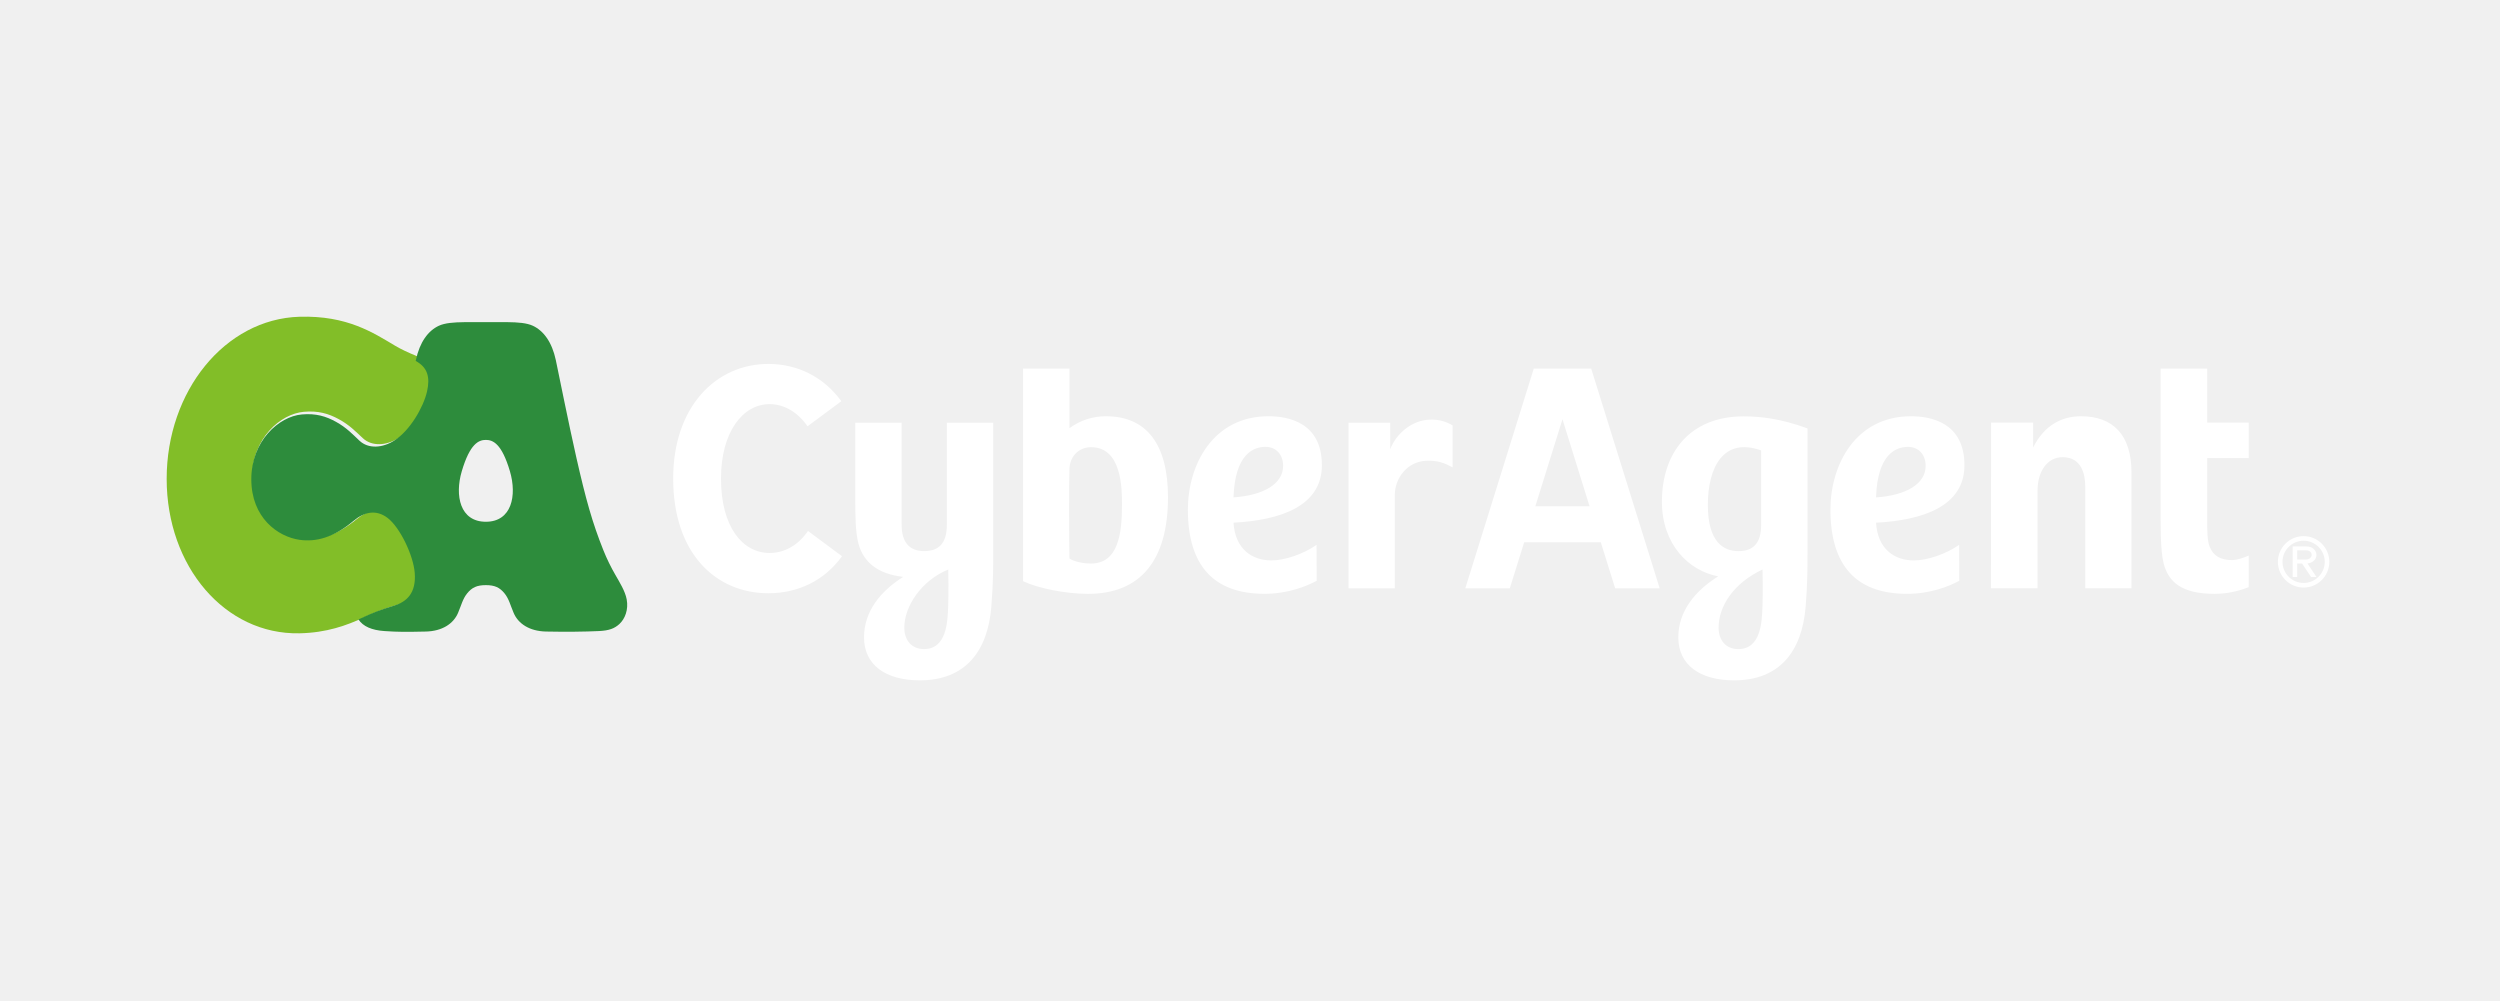
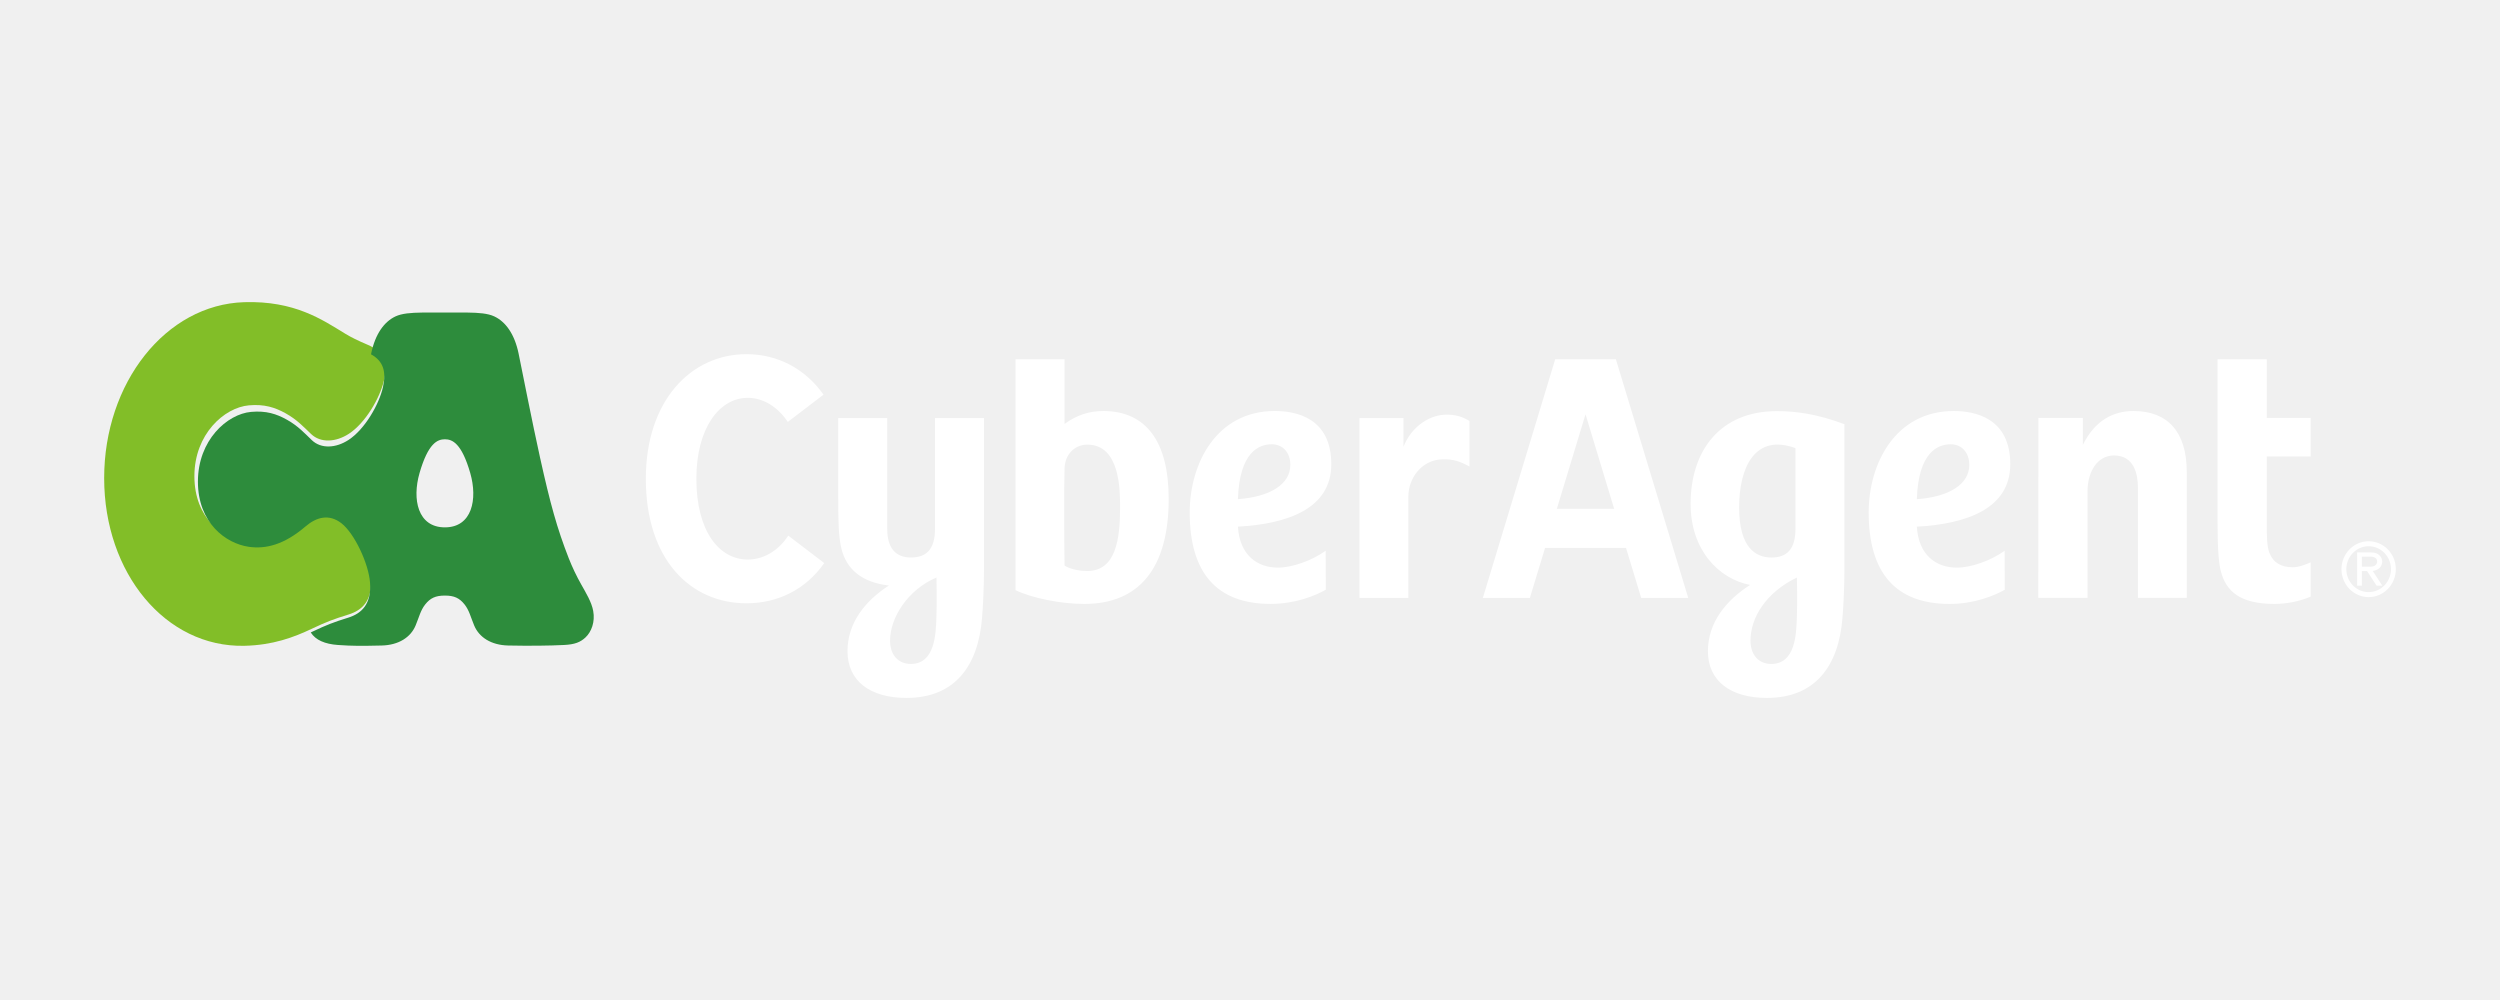
- <svg xmlns="http://www.w3.org/2000/svg" width="300" height="120" viewBox="0 0 300 120">
+ <svg xmlns="http://www.w3.org/2000/svg" width="240" height="96" viewBox="0 0 240 96">
  <g fill-rule="nonzero" fill="none">
-     <path d="M46.998 61.928c-1.422-1.063-2.885-.712-4.184.36-2.473 2.045-4.625 2.568-6.612 2.29-2.68-.373-5.936-2.671-5.936-7.329 0-4.656 3.402-7.59 6.197-7.834 1.745-.152 2.968.223 4.193.886 1.3.704 2.071 1.53 2.894 2.29 1.082 1 2.8.902 4.273-.02 1.923-1.207 3.577-4.022 4.02-5.937.437-1.894 0-3.14-1.836-3.903-1.145-.475-1.911-.838-2.601-1.249-2.602-1.541-5.737-3.643-11.467-3.472C26.994 38.278 20 46.944 20 57.46c0 10.515 6.993 18.719 15.94 18.537 3.252-.068 5.633-.938 7.689-1.885 1.638-.755 2.428-1.049 4.163-1.57 1.573-.475 2.73-1.531 2.544-3.95-.16-2.124-1.81-5.522-3.337-6.666" fill="#82BE28" />
-     <path d="M58.302 62.611c-3.099 0-3.752-3.129-2.889-6.06.985-3.336 2.045-3.762 2.889-3.762.842 0 1.905.426 2.888 3.761.863 2.932.21 6.061-2.889 6.061m16.902 9.314c-.184-.999-.861-2.065-1.35-2.924a23.06 23.06 0 0 1-1.438-2.948c-1.333-3.332-2.105-6.083-3.262-11.187-.934-4.123-2.055-9.762-2.454-11.648-.463-2.18-1.485-3.54-2.764-4.13-.728-.335-1.77-.415-3.034-.43-.935-.008-1.753-.006-2.6-.006-.845 0-1.662-.001-2.598.007-1.267.015-2.306.095-3.035.43-1.28.589-2.302 1.95-2.764 4.13l-.02.096c1.425.766 1.75 1.946 1.36 3.661-.433 1.901-2.05 4.694-3.93 5.89-1.438.915-3.116 1.012-4.175.02-.804-.755-1.558-1.574-2.827-2.272-1.196-.659-2.392-1.031-4.097-.88-2.731.243-6.058 3.156-6.058 7.774 0 4.62 3.18 6.901 5.801 7.272 1.94.273 4.045-.245 6.461-2.273 1.267-1.064 2.7-1.413 4.089-.358 1.492 1.134 3.103 4.505 3.262 6.614.18 2.4-.949 3.448-2.487 3.917-1.696.518-2.466.81-4.069 1.557-.063.034-.133.061-.2.093.55.847 1.616 1.295 3.108 1.397 1.698.116 2.606.11 4.966.059 1.955-.044 3.32-.922 3.877-2.237.4-.943.561-1.68 1.089-2.337.581-.721 1.183-.996 2.247-.996 1.063 0 1.663.275 2.247.996.53.657.688 1.394 1.09 2.337.557 1.315 1.922 2.192 3.876 2.236 2.361.05 4.734.022 6.358-.058 1.224-.059 1.865-.306 2.45-.84.678-.622 1.112-1.728.881-2.961" fill="#2D8C3C" />
-     <path d="M276.433 69.955a2.537 2.537 0 0 1-2.534-2.532 2.537 2.537 0 0 1 2.534-2.536 2.538 2.538 0 0 1 2.536 2.536 2.538 2.538 0 0 1-2.536 2.532zm0-5.62a3.091 3.091 0 0 0-3.087 3.088 3.09 3.09 0 0 0 3.087 3.085 3.09 3.09 0 0 0 3.087-3.085 3.09 3.09 0 0 0-3.087-3.088zm-.769 1.705h1.04c.2 0 .37.049.5.146.13.093.193.222.193.392 0 .158-.048.259-.185.39-.124.12-.315.177-.57.177h-.978V66.04zm2.133 1.1a.988.988 0 0 0 .176-.556c0-.249-.102-.484-.313-.694-.207-.211-.532-.321-.957-.321h-1.58v3.672h.542v-1.613h.588l1.08 1.612h.647l-1.085-1.625c.495-.05.806-.327.9-.475h.002zM171.492 50.359c1.23-.058 2.081.254 2.823.69v5.034c-.983-.52-1.816-.871-3.245-.787-2.19.13-3.694 2.063-3.694 4.11V70.6h-5.551V50.73h4.997v3.175c.78-1.976 2.668-3.452 4.67-3.545v-.001zm12.749 10.39l3.256-10.44 3.249 10.44h-6.505zm-.19-16.512L175.836 70.6h5.34l1.726-5.526h9.194l1.725 5.526h5.342l-8.218-26.364h-6.892v.001zm41.072 15.452c.172-5.212 2.398-6.064 3.841-6.064 1.265 0 2.114.918 2.114 2.285 0 2.138-2.3 3.526-5.954 3.78zm10.61-3.86c0-5.12-4.023-5.879-6.41-5.879-6.65 0-9.67 5.81-9.67 11.213 0 6.698 3.091 10.098 9.194 10.098 2.792 0 5.032-.897 6.262-1.566l-.017-4.307c-1.553 1.086-3.797 1.864-5.423 1.864-2.303 0-4.351-1.337-4.544-4.527 5.672-.3 10.608-1.999 10.608-6.897zm-24.236 16.924c-.063 1.87-.178 5.138-2.91 5.138-1.43 0-2.356-1.01-2.356-2.572 0-2.56 1.78-5.337 5.267-6.973h.005c.013.527.06 2.539-.004 4.407h-.002zm-6.556-12.15c0-4.519 1.865-8.18 6.397-6.55v8.92c0 2.27-1.001 3.162-2.727 3.162-1.727 0-3.669-1.012-3.669-5.533zm11.96-9.196c-3.228-1.176-5.647-1.444-7.677-1.444-6.39 0-9.794 4.309-9.794 10.25 0 5.081 3.187 8.28 6.757 8.948-2.769 1.73-4.79 4.179-4.79 7.32 0 3.308 2.593 5.161 6.697 5.161 5.515 0 8.15-3.551 8.581-8.821.243-2.945.225-5.197.225-6.317V51.407zm47.962-.694h4.983v4.255h-4.983v7.339c0 1.364-.002 2.55.301 3.314.428 1.075 1.32 1.59 2.653 1.59.686 0 1.515-.318 2.03-.547l-.003 3.791a11.032 11.032 0 0 1-4.096.806c-3.967 0-5.527-1.429-6.112-3.653-.412-1.574-.363-4.781-.363-7.62V44.236h5.59v6.477zM130.89 67.626c-.714 0-1.898-.174-2.555-.604-.045-1.966-.076-9.008 0-10.785.061-1.472 1.112-2.574 2.594-2.574 3.71 0 3.71 5.026 3.71 6.918 0 3.48-.448 7.045-3.748 7.045zm1.831-17.677c-1.595 0-3.056.47-4.388 1.43v-7.143h-5.568V69.74c1.818.863 5.14 1.522 7.804 1.522 6.278 0 9.59-4.01 9.59-11.59 0-6.36-2.573-9.722-7.44-9.722h.002zm123.057 6.74v13.903h-5.548V58.397c0-1.422-.403-3.536-2.717-3.536-1.888 0-3.006 1.777-3.006 3.983v11.75h-5.593l.015-19.881h5.046v2.981c1.369-2.703 3.457-3.744 5.75-3.744 3.853 0 6.053 2.268 6.053 6.74zM113.78 72.753c-.063 1.87-.179 5.137-2.908 5.137-1.432 0-2.356-1.01-2.356-2.572 0-2.56 2.044-5.644 5.264-6.972h.008c.009.526.06 2.538-.008 4.407zm5.408-22.024h-5.566v12.244c0 2.27-1 3.16-2.728 3.16-1.723 0-2.698-1.018-2.698-3.16V50.728h-5.565v8.908c0 2.187.02 4.244.378 5.586.587 2.189 2.262 3.65 5.372 4.003-2.721 1.72-4.698 4.146-4.698 7.256 0 3.308 2.592 5.161 6.695 5.161 5.512 0 8.148-3.552 8.583-8.822.242-2.945.224-5.197.224-6.316V50.73l.003-.003zM96.96 63.716l4.08 3.03c-2.1 2.923-5.272 4.444-8.825 4.444-6.314 0-11.434-4.767-11.434-13.763 0-8.612 5.12-13.756 11.433-13.756 3.507 0 6.652 1.585 8.745 4.474l-4.054 3.01c-1.18-1.714-2.836-2.66-4.55-2.66-3.219 0-5.836 3.343-5.836 8.933 0 5.842 2.617 8.93 5.837 8.93 1.737 0 3.42-.9 4.6-2.64l.004-.002zm51.061-4.03c.174-5.211 2.398-6.063 3.839-6.063 1.265 0 2.114.918 2.114 2.284 0 2.138-2.304 3.526-5.952 3.78zm10.604-3.86c0-5.12-4.011-5.878-6.406-5.878-6.648 0-9.673 5.81-9.673 11.213 0 6.697 3.097 10.097 9.192 10.097 2.798 0 5.034-.897 6.265-1.565l-.017-4.307c-1.554 1.085-3.796 1.863-5.417 1.863-2.305 0-4.35-1.337-4.547-4.527 5.67-.3 10.604-1.999 10.604-6.896h-.001z" fill="#FFF" />
+     <path d="M32.78 49.78c-1.2-.924-2.434-.619-3.53.312-2.087 1.776-3.903 2.23-5.58 1.989-2.26-.324-5.008-2.32-5.008-6.365 0-4.043 2.87-6.591 5.229-6.803 1.472-.132 2.504.194 3.538.77 1.097.61 1.747 1.328 2.442 1.988.913.868 2.362.783 3.605-.017 1.623-1.049 3.018-3.493 3.392-5.156.369-1.645 0-2.727-1.55-3.39-.965-.412-1.612-.727-2.194-1.084-2.195-1.339-4.84-3.164-9.675-3.015C15.9 29.24 10 36.767 10 45.899c0 9.132 5.9 16.256 13.45 16.098 2.744-.059 4.753-.814 6.487-1.637 1.382-.655 2.049-.91 3.513-1.363 1.327-.412 2.303-1.33 2.146-3.43-.135-1.845-1.527-4.796-2.815-5.79" fill="#82BE28" />
+     <path d="M42.71 50.627c-2.611 0-3.161-2.694-2.434-5.217.83-2.872 1.723-3.239 2.434-3.239.709 0 1.604.367 2.433 3.238.727 2.524.176 5.218-2.434 5.218m14.238 8.019c-.155-.86-.725-1.778-1.137-2.517a20.04 20.04 0 0 1-1.211-2.538c-1.123-2.869-1.774-5.237-2.748-9.632-.787-3.55-1.731-8.404-2.068-10.028-.39-1.877-1.25-3.047-2.328-3.555-.613-.289-1.491-.358-2.556-.37-.788-.008-1.477-.006-2.19-.006-.712 0-1.4 0-2.189.006-1.067.013-1.942.082-2.556.37-1.079.508-1.94 1.68-2.329 3.556l-.017.083c1.2.66 1.474 1.675 1.146 3.152-.365 1.636-1.727 4.04-3.31 5.07-1.212.788-2.626.872-3.518.018-.677-.65-1.312-1.355-2.381-1.956-1.008-.568-2.015-.888-3.452-.758-2.3.21-5.103 2.717-5.103 6.693 0 3.977 2.679 5.941 4.887 6.26 1.634.236 3.407-.21 5.443-1.956 1.067-.916 2.274-1.217 3.444-.308 1.257.976 2.614 3.878 2.748 5.694.152 2.066-.8 2.968-2.095 3.372-1.429.446-2.077.697-3.428 1.34-.053.03-.112.053-.168.08.463.73 1.361 1.115 2.618 1.203 1.43.1 2.195.095 4.184.051 1.646-.038 2.796-.794 3.266-1.926.337-.812.472-1.446.917-2.012.49-.62.997-.857 1.893-.857.895 0 1.4.236 1.893.857.446.566.58 1.2.918 2.012.47 1.132 1.62 1.887 3.265 1.925 1.99.043 3.988.02 5.356-.05 1.031-.05 1.571-.263 2.064-.723.571-.535.937-1.488.742-2.55" fill="#2D8C3C" />
+     <path d="M227.39 56.843c-1.181-.001-2.14-.986-2.142-2.2 0-1.217.96-2.203 2.142-2.205 1.184.001 2.143.988 2.144 2.204-.003 1.216-.961 2.2-2.144 2.201zm0-4.884c-1.44.002-2.608 1.202-2.61 2.683.003 1.48 1.17 2.68 2.61 2.682 1.44-.002 2.608-1.201 2.61-2.682 0-1.481-1.169-2.682-2.61-2.683zm-.65 1.482h.88a.68.68 0 0 1 .422.126c.11.081.163.193.163.341 0 .137-.04.225-.156.34-.105.103-.266.153-.482.153h-.827v-.96zm1.803.956a.875.875 0 0 0 .15-.484.849.849 0 0 0-.265-.603c-.175-.183-.45-.279-.81-.279h-1.335v3.191h.458v-1.401h.497l.913 1.4h.547l-.917-1.412c.418-.043.681-.284.76-.412h.002zm-89.862-14.585c1.04-.05 1.759.221 2.386.6v4.375c-.83-.452-1.535-.757-2.743-.684-1.851.113-3.123 1.793-3.123 3.572v9.729h-4.692v-17.27h4.224v2.76c.66-1.717 2.255-3 3.948-3.08v-.002zm10.777 9.03l2.752-9.073 2.747 9.073h-5.5zm-.16-14.35l-6.945 22.912h4.514l1.459-4.803h7.772l1.458 4.803h4.516l-6.947-22.913H149.297zm34.719 13.429c.145-4.53 2.027-5.27 3.247-5.27 1.069 0 1.787.798 1.787 1.986 0 1.858-1.945 3.064-5.034 3.285v-.001zm8.969-3.355c0-4.45-3.401-5.109-5.419-5.109-5.621 0-8.174 5.05-8.174 9.745 0 5.821 2.613 8.776 7.772 8.776 2.36 0 4.253-.78 5.293-1.361l-.014-3.743c-1.313.944-3.21 1.62-4.585 1.62-1.946 0-3.678-1.162-3.84-3.934 4.794-.261 8.967-1.738 8.967-5.995v.001zm-20.488 14.709c-.053 1.625-.15 4.465-2.46 4.465-1.209 0-1.991-.878-1.991-2.235 0-2.225 1.504-4.639 4.452-6.06h.004c.011.458.05 2.206-.003 3.83h-.002zm-5.542-10.56c0-3.927 1.577-7.109 5.408-5.692v7.752c0 1.973-.846 2.748-2.305 2.748-1.46 0-3.102-.88-3.102-4.809v.001zm10.11-7.992c-2.728-1.022-4.773-1.255-6.49-1.255-5.401 0-8.278 3.745-8.278 8.908 0 4.416 2.694 7.196 5.711 7.777-2.34 1.503-4.049 3.632-4.049 6.362 0 2.875 2.192 4.485 5.661 4.485 4.662 0 6.89-3.086 7.254-7.666.206-2.56.19-4.517.19-5.49v-13.12h.001zm40.544-.603h4.212v3.698h-4.212v6.378c0 1.186-.002 2.216.254 2.88.362.935 1.116 1.382 2.243 1.382.58 0 1.28-.276 1.716-.475l-.002 3.295a9.104 9.104 0 0 1-3.463.7c-3.353 0-4.672-1.242-5.167-3.175-.348-1.368-.306-4.155-.306-6.622V34.49h4.725v5.63zM104.359 54.82c-.604 0-1.605-.151-2.16-.525-.038-1.709-.064-7.829 0-9.373.051-1.28.94-2.237 2.193-2.237 3.136 0 3.136 4.368 3.136 6.012 0 3.025-.379 6.123-3.169 6.123zm1.547-15.363c-1.348 0-2.583.409-3.709 1.243V34.49H97.49v22.165c1.537.75 4.345 1.323 6.597 1.323 5.307 0 8.107-3.485 8.107-10.073 0-5.527-2.175-8.449-6.29-8.449h.002zm104.024 5.858v12.083h-4.69V46.798c0-1.236-.34-3.073-2.296-3.073-1.596 0-2.542 1.544-2.542 3.462v10.211h-4.727l.012-17.278h4.266v2.59c1.157-2.348 2.922-3.253 4.86-3.253 3.257 0 5.117 1.971 5.117 5.858v-.001zM89.895 59.274c-.053 1.626-.151 4.465-2.458 4.465-1.21 0-1.992-.878-1.992-2.235 0-2.225 1.728-4.905 4.45-6.06h.007c.007.458.05 2.206-.007 3.83zm4.572-19.14H89.76v10.641c0 1.973-.845 2.746-2.306 2.746-1.456 0-2.28-.884-2.28-2.746V40.133H80.47v7.742c0 1.9.017 3.688.32 4.855.496 1.902 1.912 3.172 4.541 3.479-2.3 1.494-3.971 3.603-3.971 6.306 0 2.875 2.19 4.485 5.66 4.485 4.659 0 6.887-3.087 7.255-7.667.204-2.56.189-4.517.189-5.49V40.136l.003-.003v.002zm-18.79 11.287l3.449 2.633c-1.776 2.54-4.457 3.862-7.46 3.862-5.338 0-9.666-4.143-9.666-11.96C62 38.47 66.328 34 71.665 34c2.964 0 5.623 1.377 7.392 3.888l-3.427 2.616c-.997-1.49-2.397-2.312-3.846-2.312-2.721 0-4.933 2.906-4.933 7.764 0 5.077 2.212 7.76 4.934 7.76 1.468 0 2.89-.781 3.888-2.293l.004-.002zm43.163-3.503c.147-4.528 2.027-5.269 3.245-5.269 1.07 0 1.787.798 1.787 1.985 0 1.858-1.947 3.065-5.031 3.285h-.001zm8.964-3.354c0-4.45-3.39-5.109-5.415-5.109-5.62 0-8.177 5.05-8.177 9.745 0 5.82 2.618 8.775 7.77 8.775 2.365 0 4.255-.78 5.296-1.36l-.014-3.743c-1.314.943-3.21 1.62-4.58 1.62-1.948 0-3.677-1.163-3.843-3.935 4.793-.26 8.964-1.737 8.964-5.993h-.001z" fill="#FFF" />
  </g>
</svg>
